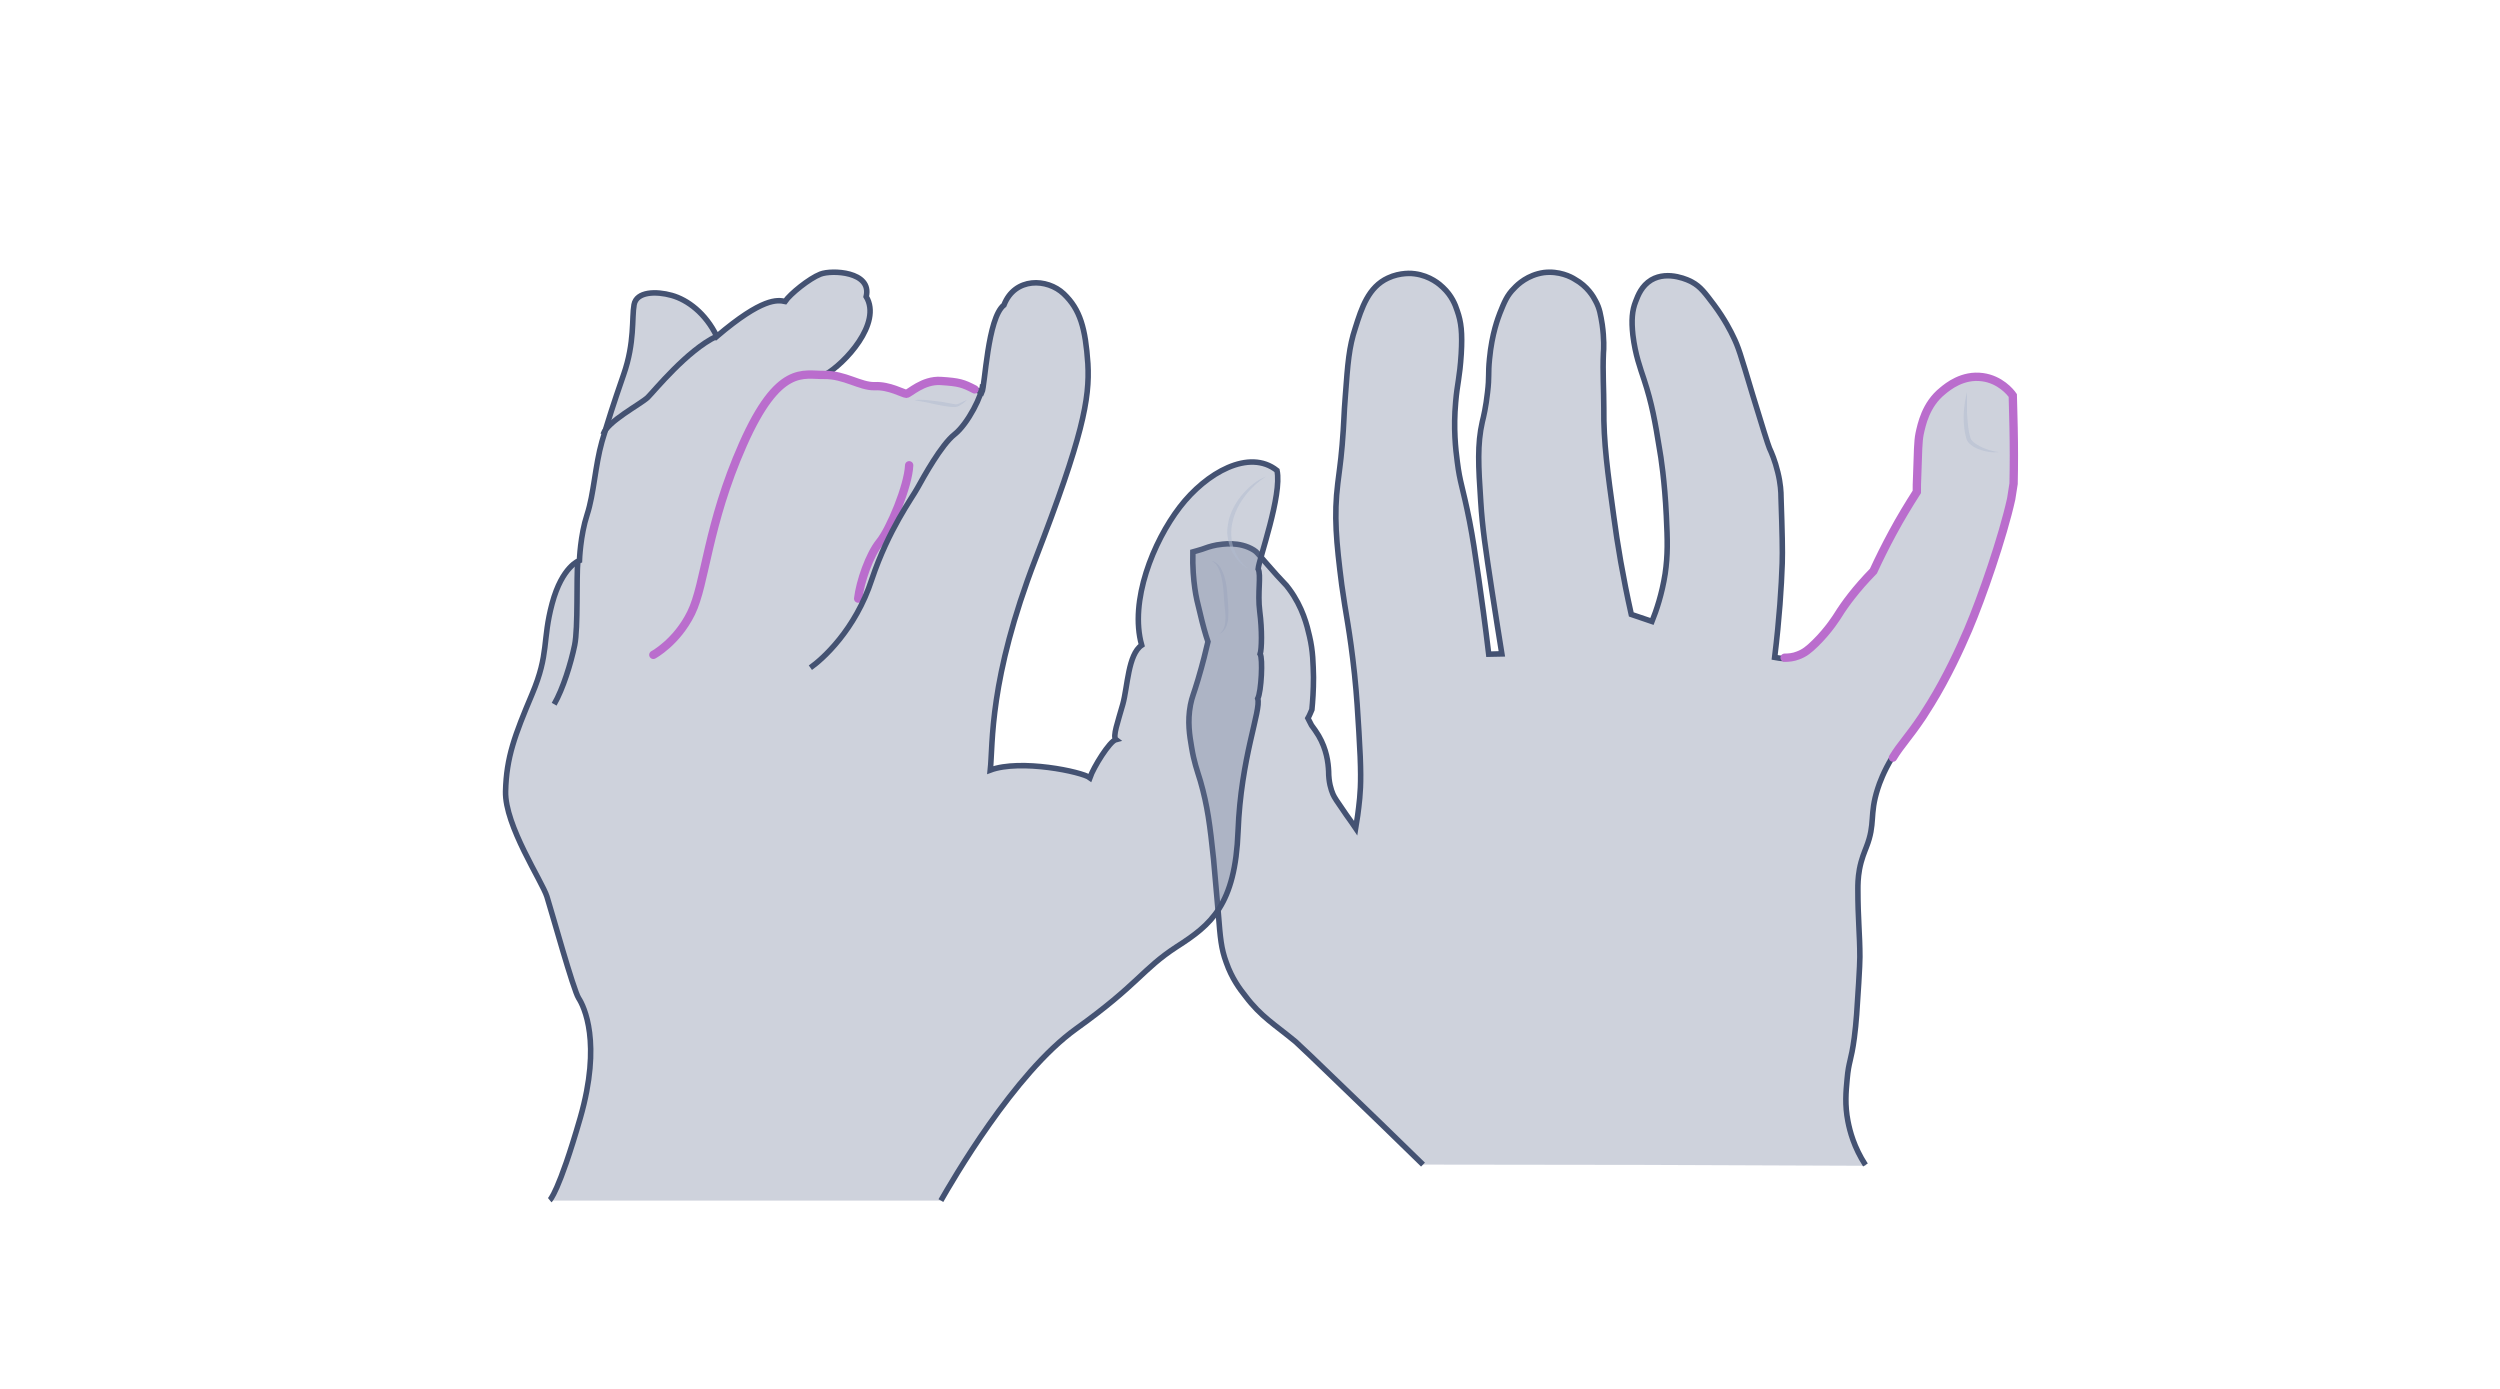
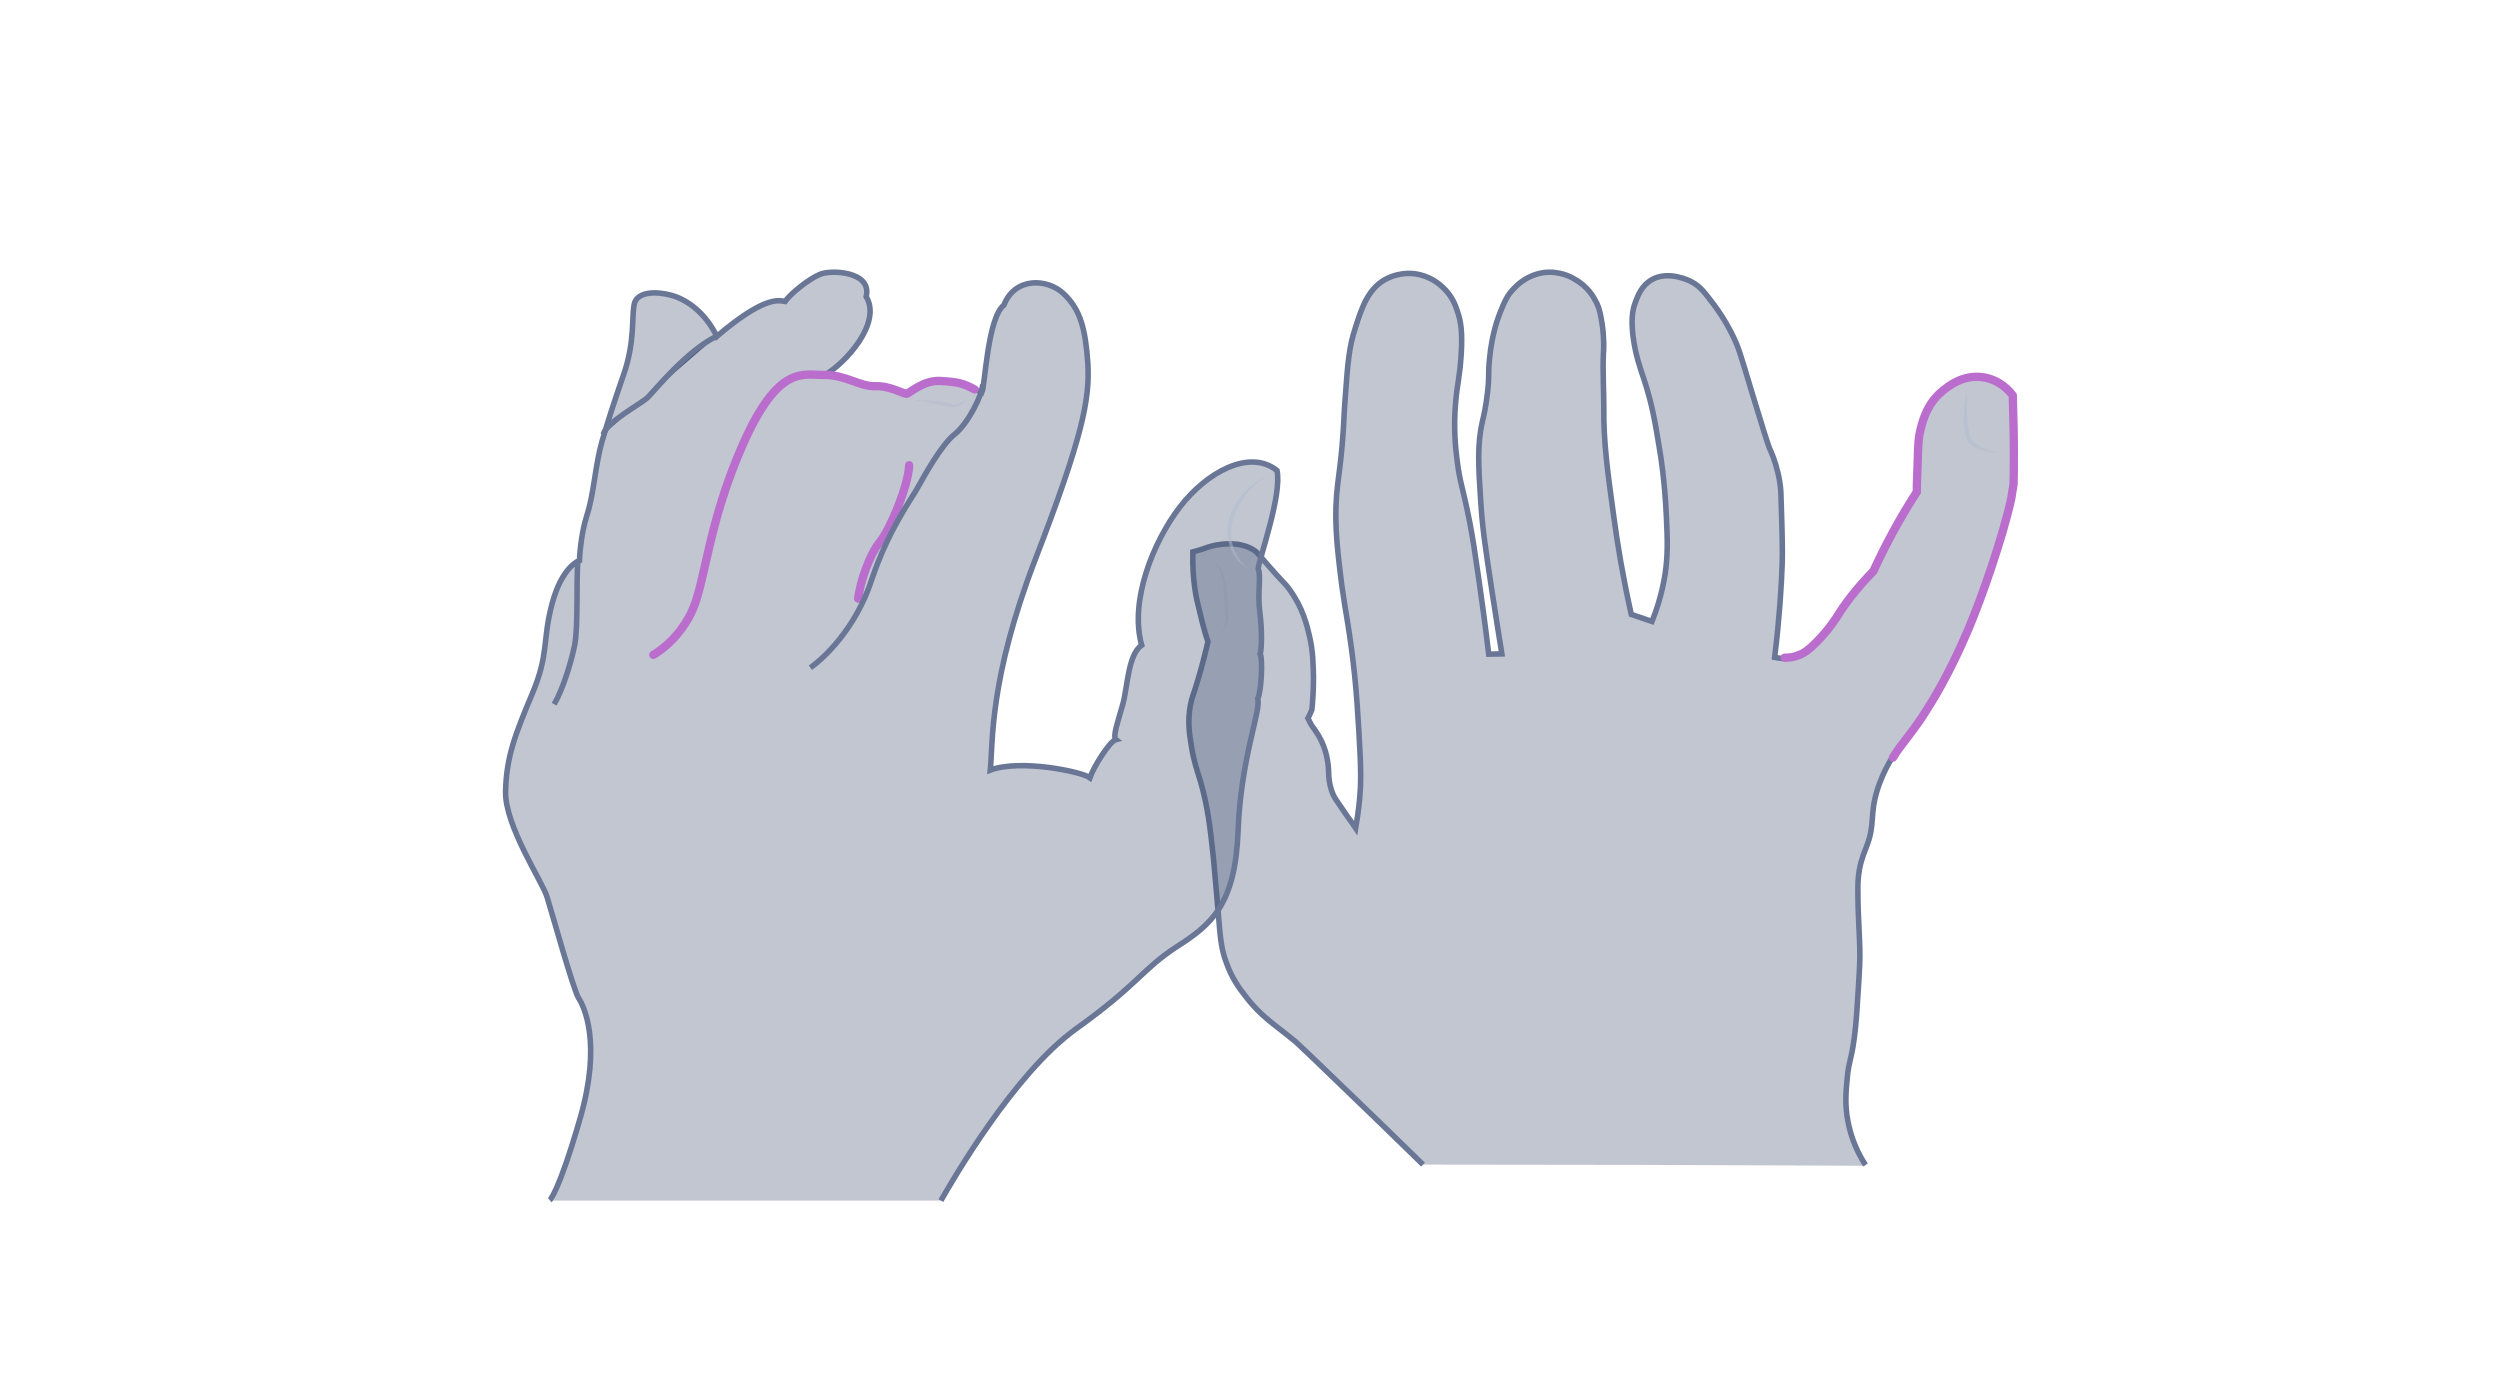
<svg xmlns="http://www.w3.org/2000/svg" width="900" height="500" viewBox="0 0 900 500" fill="none">
-   <path opacity="0.33" d="M512.283 419.258C501.388 408.582 492.069 399.592 484.471 392.287C473.432 381.611 467.841 376.273 466.407 375.009C458.952 368.828 453.934 366.018 448.343 358.573C446.336 356.045 443.469 352.252 441.462 346.493C439.598 341.435 439.311 337.783 438.594 328.793C437.734 318.819 437.304 313.762 436.874 309.267C435.584 297.046 434.724 290.162 432.143 281.172C430.853 276.958 429.849 274.289 428.989 269.091C428.272 264.877 427.412 259.82 428.559 253.779C429.132 250.83 429.706 249.987 431.283 244.649C433.003 238.889 434.15 234.113 434.867 231.023C434.007 228.494 433.003 224.982 432 220.628C431.139 217.256 430.566 214.868 430.136 211.778C429.706 208.687 429.276 204.192 429.419 198.714C430.566 198.433 431.569 198.011 432.716 197.73C433.863 197.309 435.727 196.606 438.021 196.185C439.885 195.904 446.193 194.78 451.354 198.011C452.501 198.714 452.787 199.275 455.511 202.366C462.679 210.654 462.536 209.811 464.113 212.059C468.988 218.661 470.564 225.263 471.425 229.056C472.715 234.535 472.715 238.889 472.858 243.806C472.858 248.582 472.572 252.515 472.285 255.465C471.855 256.449 471.425 257.572 470.851 258.556C471.281 259.398 471.711 260.241 472.141 261.084C473.002 262.208 473.862 263.472 474.722 264.877C477.589 269.794 478.163 274.57 478.306 277.66C478.306 281.593 479.166 284.262 479.883 285.948C480.457 287.212 481.03 288.055 484.614 293.253C486.048 295.219 487.195 296.905 488.055 298.169C488.485 295.641 489.058 291.848 489.489 287.353C489.919 282.717 490.062 277.098 489.202 263.472C488.772 256.589 488.485 250.97 487.625 242.682C485.904 226.668 484.471 221.189 483.037 210.654C481.03 194.921 480.17 185.649 481.604 173.99C481.89 171.181 482.607 167.107 483.181 160.224C483.897 151.795 483.754 149.407 484.327 142.524C485.188 130.864 485.618 124.965 487.912 118.081C490.205 110.777 492.643 103.332 499.667 100.101C504.112 97.993 508.556 98.415 509.273 98.555C514.864 99.258 518.448 102.489 519.452 103.472C522.606 106.422 523.896 109.653 524.613 111.9C526.046 115.974 526.476 119.767 526.046 127.353C525.473 136.343 524.613 137.888 524.039 144.771C523.179 154.324 524.039 161.769 524.613 166.124C525.616 174.131 526.476 174.692 529.057 187.757C530.204 193.656 530.921 198.573 532.354 208.406C533.358 215.43 534.648 224.561 535.938 235.518C537.515 235.518 539.092 235.377 540.669 235.377C539.809 229.899 538.519 222.173 537.085 212.621C534.792 197.59 533.645 190.004 533.071 180.592C532.211 167.809 531.781 159.943 533.645 151.795C534.075 150.109 534.935 146.457 535.508 141.26C536.225 135.36 535.652 134.798 536.225 129.179C537.085 120.048 539.379 114.289 539.953 112.743C541.53 108.81 542.533 106.281 545.114 103.753C546.404 102.348 549.988 98.977 555.723 98.134C561.314 97.432 565.615 99.679 566.905 100.522C571.493 103.051 573.643 106.843 574.36 108.248C575.937 111.058 576.224 113.446 576.797 116.817C577.514 121.874 577.371 125.807 577.227 127.212C576.941 133.814 577.371 140.417 577.371 146.879C577.227 159.24 578.804 170.338 580.955 185.93C582.245 195.764 584.252 207.704 587.263 221.189C589.7 222.032 592.28 222.875 594.718 223.718C596.295 219.785 598.302 213.885 599.449 206.58C600.452 199.697 600.309 194.499 599.879 185.649C599.305 173.288 597.872 164.016 597.442 161.769C595.865 151.936 594.718 145.333 591.85 136.624C590.56 132.691 588.696 127.774 587.836 120.61C587.263 115.272 587.549 111.76 588.84 108.529C589.7 106.281 590.99 102.91 594.431 100.803C600.596 97.151 608.337 101.084 609.054 101.505C612.208 103.191 613.785 105.439 617.082 109.793C620.953 114.991 623.247 119.627 623.964 121.172C625.828 124.965 626.401 126.931 630.989 142.243C634.573 154.043 636.437 159.943 637.01 161.347C637.727 162.893 639.017 165.843 640.021 170.057C641.024 174.131 641.168 177.221 641.168 179.047C641.598 191.83 641.741 198.292 641.598 202.787C641.311 211.216 640.594 222.594 638.874 236.642C639.734 236.782 640.881 237.063 642.314 237.063C643.748 237.063 645.468 236.923 647.189 236.22C649.483 235.377 651.06 234.113 653.353 231.865C658.371 226.949 661.238 222.173 661.525 221.751C663.962 217.818 667.977 212.34 674.285 205.878C676.292 201.523 678.586 196.887 681.166 192.111C684.033 186.773 687.044 181.857 689.911 177.361C689.911 175.957 689.911 173.85 690.055 171.181C690.341 163.174 690.341 159.24 690.915 156.431C691.632 153.2 693.065 145.895 699.23 140.979C701.094 139.433 706.398 135.079 713.566 136.062C719.874 136.905 723.602 141.4 724.462 142.664C724.605 146.457 724.605 150.39 724.749 154.324C724.892 161.066 724.892 167.809 724.749 174.412C724.462 176.238 724.175 178.064 723.889 179.89C720.878 193.516 713.423 215.149 708.405 226.949C705.538 233.692 700.664 244.227 694.929 253.499C693.209 256.168 691.918 258.275 691.918 258.275C686.614 266.141 684.32 268.108 681.309 273.024C678.299 277.941 676.722 282.296 676.148 284.122C672.994 293.815 675.432 296.624 671.991 305.334C671.417 306.879 670.27 309.407 669.554 313.2C668.98 316.431 668.98 318.819 668.98 320.364C668.98 331.181 669.697 336.659 669.697 344.807C669.697 346.633 669.554 349.162 669.267 354.219C668.693 363.63 668.407 368.407 667.69 373.885C666.543 382.454 665.683 382.173 665.109 388.775C664.679 393.411 664.249 398.047 665.396 403.947C666.113 407.599 667.546 413.218 671.704 419.68C618.229 419.399 565.328 419.258 512.283 419.258Z" fill="#697695" />
-   <path d="M512.283 419.258C501.388 408.582 492.069 399.592 484.471 392.287C473.432 381.611 467.841 376.273 466.407 375.009C458.952 368.828 453.934 366.018 448.343 358.573C446.336 356.045 443.469 352.252 441.462 346.493C439.598 341.435 439.311 337.783 438.594 328.793C437.734 318.819 437.304 313.762 436.874 309.267C435.584 297.046 434.724 290.162 432.143 281.172C430.853 276.958 429.849 274.289 428.989 269.091C428.272 264.877 427.412 259.82 428.559 253.779C429.132 250.83 429.706 249.987 431.283 244.649C433.003 238.889 434.15 234.113 434.867 231.023C434.007 228.494 433.003 224.982 432 220.628C431.139 217.256 430.566 214.868 430.136 211.778C429.706 208.687 429.276 204.192 429.419 198.714C430.566 198.433 431.569 198.011 432.716 197.73C433.863 197.309 435.727 196.606 438.021 196.185C439.885 195.904 446.193 194.78 451.354 198.011C452.501 198.714 452.787 199.275 455.511 202.366C462.679 210.654 462.536 209.811 464.113 212.059C468.988 218.661 470.564 225.263 471.425 229.056C472.715 234.535 472.715 238.889 472.858 243.806C472.858 248.582 472.572 252.515 472.285 255.465C471.855 256.449 471.425 257.572 470.851 258.556C471.281 259.398 471.711 260.241 472.141 261.084C473.002 262.208 473.862 263.472 474.722 264.877C477.589 269.794 478.163 274.57 478.306 277.66C478.306 281.593 479.166 284.262 479.883 285.948C480.457 287.212 481.03 288.055 484.614 293.253C486.048 295.219 487.195 296.905 488.055 298.169C488.485 295.641 489.058 291.848 489.489 287.353C489.919 282.717 490.062 277.098 489.202 263.472C488.772 256.589 488.485 250.97 487.625 242.682C485.904 226.668 484.471 221.189 483.037 210.654C481.03 194.921 480.17 185.649 481.604 173.99C481.89 171.181 482.607 167.107 483.181 160.224C483.897 151.795 483.754 149.407 484.327 142.524C485.188 130.864 485.618 124.965 487.912 118.081C490.205 110.777 492.643 103.332 499.667 100.101C504.112 97.993 508.556 98.415 509.273 98.555C514.864 99.258 518.448 102.489 519.452 103.472C522.606 106.422 523.896 109.653 524.613 111.9C526.046 115.974 526.476 119.767 526.046 127.353C525.473 136.343 524.613 137.888 524.039 144.771C523.179 154.324 524.039 161.769 524.613 166.124C525.616 174.131 526.476 174.692 529.057 187.757C530.204 193.656 530.921 198.573 532.354 208.406C533.358 215.43 534.648 224.561 535.938 235.518C537.515 235.518 539.092 235.377 540.669 235.377C539.809 229.899 538.519 222.173 537.085 212.621C534.792 197.59 533.645 190.004 533.071 180.592C532.211 167.809 531.781 159.943 533.645 151.795C534.075 150.109 534.935 146.457 535.508 141.26C536.225 135.36 535.652 134.798 536.225 129.179C537.085 120.048 539.379 114.289 539.953 112.743C541.53 108.81 542.533 106.281 545.114 103.753C546.404 102.348 549.988 98.977 555.723 98.134C561.314 97.432 565.615 99.679 566.905 100.522C571.493 103.051 573.643 106.843 574.36 108.248C575.937 111.058 576.224 113.446 576.797 116.817C577.514 121.874 577.371 125.807 577.227 127.212C576.941 133.814 577.371 140.417 577.371 146.879C577.227 159.24 578.804 170.338 580.955 185.93C582.245 195.764 584.252 207.704 587.263 221.189C589.7 222.032 592.28 222.875 594.718 223.718C596.295 219.785 598.302 213.885 599.449 206.58C600.452 199.697 600.309 194.499 599.879 185.649C599.305 173.288 597.872 164.016 597.442 161.769C595.865 151.936 594.718 145.333 591.85 136.624C590.56 132.691 588.696 127.774 587.836 120.61C587.263 115.272 587.549 111.76 588.84 108.529C589.7 106.281 590.99 102.91 594.431 100.803C600.596 97.151 608.337 101.084 609.054 101.505C612.208 103.191 613.785 105.439 617.082 109.793C620.953 114.991 623.247 119.627 623.964 121.172C625.828 124.965 626.401 126.931 630.989 142.243C634.573 154.043 636.436 159.943 637.01 161.347C637.727 162.893 639.017 165.843 640.021 170.057C641.024 174.131 641.168 177.221 641.168 179.047C641.598 191.83 641.741 198.292 641.598 202.787C641.311 211.216 640.594 222.594 638.874 236.642C639.734 236.782 640.881 237.063 642.314 237.063" stroke="#445272" stroke-width="2" stroke-miterlimit="10" />
-   <path d="M681.167 272.744C678.156 277.661 676.579 282.015 676.006 283.842C672.852 293.534 675.289 296.344 671.848 305.053C671.275 306.598 670.128 309.127 669.411 312.92C668.838 316.151 668.838 318.539 668.838 320.084C668.838 330.901 669.554 336.379 669.554 344.527C669.554 346.353 669.411 348.881 669.124 353.938C668.551 363.35 668.264 368.126 667.547 373.605C666.4 382.174 665.54 381.893 664.967 388.495C664.537 393.131 664.107 397.766 665.254 403.666C665.97 407.319 667.404 412.937 671.562 419.399" stroke="#445272" stroke-width="2" stroke-miterlimit="10" />
+   <path opacity="0.33" d="M512.283 419.258C501.388 408.582 492.069 399.592 484.471 392.287C473.432 381.611 467.841 376.273 466.407 375.009C458.952 368.828 453.934 366.018 448.343 358.573C446.336 356.045 443.469 352.252 441.462 346.493C439.598 341.435 439.311 337.783 438.594 328.793C437.734 318.819 437.304 313.762 436.874 309.267C435.584 297.046 434.724 290.162 432.143 281.172C430.853 276.958 429.849 274.289 428.989 269.091C428.272 264.877 427.412 259.82 428.559 253.779C429.132 250.83 429.706 249.987 431.283 244.649C433.003 238.889 434.15 234.113 434.867 231.023C434.007 228.494 433.003 224.982 432 220.628C431.139 217.256 430.566 214.868 430.136 211.778C429.706 208.687 429.276 204.192 429.419 198.714C430.566 198.433 431.569 198.011 432.716 197.73C433.863 197.309 435.727 196.606 438.021 196.185C439.885 195.904 446.193 194.78 451.354 198.011C452.501 198.714 452.787 199.275 455.511 202.366C462.679 210.654 462.536 209.811 464.113 212.059C468.988 218.661 470.564 225.263 471.425 229.056C472.715 234.535 472.715 238.889 472.858 243.806C472.858 248.582 472.572 252.515 472.285 255.465C471.855 256.449 471.425 257.572 470.851 258.556C471.281 259.398 471.711 260.241 472.141 261.084C473.002 262.208 473.862 263.472 474.722 264.877C477.589 269.794 478.163 274.57 478.306 277.66C478.306 281.593 479.166 284.262 479.883 285.948C480.457 287.212 481.03 288.055 484.614 293.253C486.048 295.219 487.195 296.905 488.055 298.169C488.485 295.641 489.058 291.848 489.489 287.353C489.919 282.717 490.062 277.098 489.202 263.472C488.772 256.589 488.485 250.97 487.625 242.682C485.904 226.668 484.471 221.189 483.037 210.654C481.03 194.921 480.17 185.649 481.604 173.99C481.89 171.181 482.607 167.107 483.181 160.224C483.897 151.795 483.754 149.407 484.327 142.524C485.188 130.864 485.618 124.965 487.912 118.081C490.205 110.777 492.643 103.332 499.667 100.101C504.112 97.993 508.556 98.415 509.273 98.555C514.864 99.258 518.448 102.489 519.452 103.472C522.606 106.422 523.896 109.653 524.613 111.9C526.046 115.974 526.476 119.767 526.046 127.353C525.473 136.343 524.613 137.888 524.039 144.771C523.179 154.324 524.039 161.769 524.613 166.124C525.616 174.131 526.476 174.692 529.057 187.757C530.204 193.656 530.921 198.573 532.354 208.406C533.358 215.43 534.648 224.561 535.938 235.518C537.515 235.518 539.092 235.377 540.669 235.377C539.809 229.899 538.519 222.173 537.085 212.621C534.792 197.59 533.645 190.004 533.071 180.592C532.211 167.809 531.781 159.943 533.645 151.795C534.075 150.109 534.935 146.457 535.508 141.26C536.225 135.36 535.652 134.798 536.225 129.179C537.085 120.048 539.379 114.289 539.953 112.743C541.53 108.81 542.533 106.281 545.114 103.753C546.404 102.348 549.988 98.977 555.723 98.134C561.314 97.432 565.615 99.679 566.905 100.522C571.493 103.051 573.643 106.843 574.36 108.248C575.937 111.058 576.224 113.446 576.797 116.817C577.514 121.874 577.371 125.807 577.227 127.212C576.941 133.814 577.371 140.417 577.371 146.879C577.227 159.24 578.804 170.338 580.955 185.93C582.245 195.764 584.252 207.704 587.263 221.189C589.7 222.032 592.28 222.875 594.718 223.718C596.295 219.785 598.302 213.885 599.449 206.58C600.452 199.697 600.309 194.499 599.879 185.649C599.305 173.288 597.872 164.016 597.442 161.769C595.865 151.936 594.718 145.333 591.85 136.624C590.56 132.691 588.696 127.774 587.836 120.61C587.263 115.272 587.549 111.76 588.84 108.529C589.7 106.281 590.99 102.91 594.431 100.803C600.596 97.151 608.337 101.084 609.054 101.505C612.208 103.191 613.785 105.439 617.082 109.793C620.953 114.991 623.247 119.627 623.964 121.172C625.828 124.965 626.401 126.931 630.989 142.243C634.573 154.043 636.437 159.943 637.01 161.347C637.727 162.893 639.017 165.843 640.021 170.057C641.024 174.131 641.168 177.221 641.168 179.047C641.598 191.83 641.741 198.292 641.598 202.787C641.311 211.216 640.594 222.594 638.874 236.642C639.734 236.782 640.881 237.063 642.314 237.063C643.748 237.063 645.468 236.923 647.189 236.22C649.483 235.377 651.06 234.113 653.353 231.865C658.371 226.949 661.238 222.173 661.525 221.751C663.962 217.818 667.977 212.34 674.285 205.878C676.292 201.523 678.586 196.887 681.166 192.111C684.033 186.773 687.044 181.857 689.911 177.361C689.911 175.957 689.911 173.85 690.055 171.181C690.341 163.174 690.341 159.24 690.915 156.431C691.632 153.2 693.065 145.895 699.23 140.979C701.094 139.433 706.398 135.079 713.566 136.062C719.874 136.905 723.602 141.4 724.462 142.664C724.605 146.457 724.605 150.39 724.749 154.324C724.892 161.066 724.892 167.809 724.749 174.412C724.462 176.238 724.175 178.064 723.889 179.89C720.878 193.516 713.423 215.149 708.405 226.949C705.538 233.692 700.664 244.227 694.929 253.499C693.209 256.168 691.918 258.275 691.918 258.275C686.614 266.141 684.32 268.108 681.309 273.024C678.299 277.941 676.722 282.296 676.148 284.122C672.994 293.815 675.432 296.624 671.991 305.334C671.417 306.879 670.27 309.407 669.554 313.2C668.98 316.431 668.98 318.819 668.98 320.364C668.98 331.181 669.697 336.659 669.697 344.807C669.697 346.633 669.554 349.162 669.267 354.219C668.693 363.63 668.407 368.407 667.69 373.885C666.543 382.454 665.683 382.173 665.109 388.775C664.679 393.411 664.249 398.047 665.396 403.947C666.113 407.599 667.546 413.218 671.704 419.68C618.229 419.399 565.328 419.258 512.283 419.258Z" fill="#445272" />
+   <path d="M512.283 419.258C501.388 408.582 492.069 399.592 484.471 392.287C473.432 381.611 467.841 376.273 466.407 375.009C458.952 368.828 453.934 366.018 448.343 358.573C446.336 356.045 443.469 352.252 441.462 346.493C439.598 341.435 439.311 337.783 438.594 328.793C437.734 318.819 437.304 313.762 436.874 309.267C435.584 297.046 434.724 290.162 432.143 281.172C430.853 276.958 429.849 274.289 428.989 269.091C428.272 264.877 427.412 259.82 428.559 253.779C429.132 250.83 429.706 249.987 431.283 244.649C433.003 238.889 434.15 234.113 434.867 231.023C434.007 228.494 433.003 224.982 432 220.628C431.139 217.256 430.566 214.868 430.136 211.778C429.706 208.687 429.276 204.192 429.419 198.714C430.566 198.433 431.569 198.011 432.716 197.73C433.863 197.309 435.727 196.606 438.021 196.185C439.885 195.904 446.193 194.78 451.354 198.011C452.501 198.714 452.787 199.275 455.511 202.366C462.679 210.654 462.536 209.811 464.113 212.059C468.988 218.661 470.564 225.263 471.425 229.056C472.715 234.535 472.715 238.889 472.858 243.806C472.858 248.582 472.572 252.515 472.285 255.465C471.855 256.449 471.425 257.572 470.851 258.556C471.281 259.398 471.711 260.241 472.141 261.084C473.002 262.208 473.862 263.472 474.722 264.877C477.589 269.794 478.163 274.57 478.306 277.66C478.306 281.593 479.166 284.262 479.883 285.948C480.457 287.212 481.03 288.055 484.614 293.253C486.048 295.219 487.195 296.905 488.055 298.169C488.485 295.641 489.058 291.848 489.489 287.353C489.919 282.717 490.062 277.098 489.202 263.472C488.772 256.589 488.485 250.97 487.625 242.682C485.904 226.668 484.471 221.189 483.037 210.654C481.03 194.921 480.17 185.649 481.604 173.99C481.89 171.181 482.607 167.107 483.181 160.224C483.897 151.795 483.754 149.407 484.327 142.524C485.188 130.864 485.618 124.965 487.912 118.081C490.205 110.777 492.643 103.332 499.667 100.101C504.112 97.993 508.556 98.415 509.273 98.555C514.864 99.258 518.448 102.489 519.452 103.472C522.606 106.422 523.896 109.653 524.613 111.9C526.046 115.974 526.476 119.767 526.046 127.353C525.473 136.343 524.613 137.888 524.039 144.771C523.179 154.324 524.039 161.769 524.613 166.124C525.616 174.131 526.476 174.692 529.057 187.757C530.204 193.656 530.921 198.573 532.354 208.406C533.358 215.43 534.648 224.561 535.938 235.518C537.515 235.518 539.092 235.377 540.669 235.377C539.809 229.899 538.519 222.173 537.085 212.621C534.792 197.59 533.645 190.004 533.071 180.592C532.211 167.809 531.781 159.943 533.645 151.795C534.075 150.109 534.935 146.457 535.508 141.26C536.225 135.36 535.652 134.798 536.225 129.179C537.085 120.048 539.379 114.289 539.953 112.743C541.53 108.81 542.533 106.281 545.114 103.753C546.404 102.348 549.988 98.977 555.723 98.134C561.314 97.432 565.615 99.679 566.905 100.522C571.493 103.051 573.643 106.843 574.36 108.248C575.937 111.058 576.224 113.446 576.797 116.817C577.514 121.874 577.371 125.807 577.227 127.212C576.941 133.814 577.371 140.417 577.371 146.879C577.227 159.24 578.804 170.338 580.955 185.93C582.245 195.764 584.252 207.704 587.263 221.189C589.7 222.032 592.28 222.875 594.718 223.718C596.295 219.785 598.302 213.885 599.449 206.58C600.452 199.697 600.309 194.499 599.879 185.649C599.305 173.288 597.872 164.016 597.442 161.769C595.865 151.936 594.718 145.333 591.85 136.624C590.56 132.691 588.696 127.774 587.836 120.61C587.263 115.272 587.549 111.76 588.84 108.529C589.7 106.281 590.99 102.91 594.431 100.803C600.596 97.151 608.337 101.084 609.054 101.505C612.208 103.191 613.785 105.439 617.082 109.793C620.953 114.991 623.247 119.627 623.964 121.172C625.828 124.965 626.401 126.931 630.989 142.243C634.573 154.043 636.436 159.943 637.01 161.347C637.727 162.893 639.017 165.843 640.021 170.057C641.024 174.131 641.168 177.221 641.168 179.047C641.598 191.83 641.741 198.292 641.598 202.787C641.311 211.216 640.594 222.594 638.874 236.642C639.734 236.782 640.881 237.063 642.314 237.063" stroke="#697695" stroke-width="2" stroke-miterlimit="10" />
+   <path d="M681.167 272.744C678.156 277.661 676.579 282.015 676.006 283.842C672.852 293.534 675.289 296.344 671.848 305.053C671.275 306.598 670.128 309.127 669.411 312.92C668.838 316.151 668.838 318.539 668.838 320.084C668.838 330.901 669.554 336.379 669.554 344.527C669.554 346.353 669.411 348.881 669.124 353.938C668.551 363.35 668.264 368.126 667.547 373.605C666.4 382.174 665.54 381.893 664.967 388.495C664.537 393.131 664.107 397.766 665.254 403.666C665.97 407.319 667.404 412.937 671.562 419.399" stroke="#697695" stroke-width="2" stroke-miterlimit="10" />
  <path d="M642.458 236.783C643.892 236.783 645.612 236.642 647.332 235.94C649.626 235.097 651.203 233.833 653.497 231.585C658.515 226.669 661.382 221.892 661.669 221.471C664.106 217.538 668.12 212.059 674.428 205.597C676.435 201.243 678.729 196.607 681.31 191.831C684.177 186.493 687.188 181.576 690.055 177.081C690.055 175.676 690.055 173.569 690.198 170.9C690.485 162.893 690.485 158.96 691.058 156.15C691.775 152.92 693.209 145.615 699.373 140.698C701.237 139.153 706.542 134.798 713.71 135.782C720.018 136.625 723.745 141.12 724.606 142.384C724.749 146.177 724.749 150.11 724.892 154.043C725.036 160.786 725.036 167.529 724.892 174.131C724.606 175.957 724.319 177.783 724.032 179.61C721.021 193.236 713.567 214.869 708.549 226.669C705.681 233.411 700.807 243.947 695.073 253.218C693.352 255.887 692.062 257.994 692.062 257.994C686.757 265.861 684.464 267.828 681.453 272.744" stroke="#BA6DCD" stroke-width="3" stroke-miterlimit="10" stroke-linecap="round" />
  <g opacity="0.5">
    <path d="M708.119 141.119C708.119 143.507 708.119 146.036 708.119 148.424C708.262 150.812 708.405 153.2 708.835 155.588C708.979 156.15 709.122 156.712 709.266 157.274C709.409 157.836 709.552 158.257 709.982 158.678C710.699 159.521 711.703 160.083 712.706 160.645C714.857 161.769 717.151 162.471 719.588 162.752C717.151 163.033 714.57 162.612 712.133 161.628C710.986 161.207 709.839 160.505 708.835 159.521C708.405 159.1 707.975 158.257 707.832 157.695C707.689 157.133 707.545 156.431 707.402 155.869C706.972 153.481 706.828 150.952 706.972 148.564C707.115 145.895 707.545 143.367 708.119 141.119Z" fill="#B1BBD0" />
  </g>
  <g opacity="0.5">
    <path d="M439.024 228.214C440.027 227.371 440.601 226.388 440.887 225.264C441.174 224.14 441.174 223.016 441.174 221.893C441.174 220.769 441.031 219.505 440.887 218.381L440.6 214.869C440.457 212.481 440.314 210.093 439.74 207.845C439.454 206.721 439.167 205.598 438.593 204.474C438.163 203.491 437.447 202.507 436.156 201.945C437.447 202.086 438.45 203.069 439.167 204.052C439.884 205.176 440.314 206.3 440.744 207.424C441.461 209.812 441.747 212.2 441.891 214.588C442.034 216.976 442.321 219.364 442.178 221.893C442.178 223.157 441.891 224.421 441.461 225.545C441.031 226.669 440.17 227.652 439.024 228.214Z" fill="#B1BBD0" />
  </g>
-   <path opacity="0.33" d="M338.72 432.215C342.623 425.42 365.032 386.386 387.44 370.338C409.849 354.291 411.15 348.942 423.583 340.846C436.016 332.894 444.69 325.81 445.702 299.209C446.714 272.608 454.087 255.693 452.786 251.501C454.087 249.043 454.666 236.899 453.654 235.453C454.232 233.718 454.377 226.779 453.509 220.129C452.642 213.478 454.087 206.973 452.931 204.804C453.22 201.335 461.605 178.203 459.726 169.384C449.75 161.433 434.281 170.107 424.74 182.54C415.198 194.973 406.524 216.37 411.005 232.273C406.09 235.598 405.945 247.308 404.21 253.525C402.476 259.741 400.452 265.235 401.753 266.247C399.44 266.825 393.657 276.222 392.356 279.981C389.464 277.813 367.345 273.186 356.502 277.234C357.514 267.548 355.924 244.85 372.839 201.045C389.753 157.24 392.356 143.651 391.633 130.928C390.765 118.206 388.886 111.411 382.958 105.773C377.031 100.135 365.321 99.701 361.417 109.821C355.49 114.447 354.478 139.169 353.611 141.482C349.418 139.313 345.515 137.723 339.009 137.29C332.503 136.856 327.588 141.916 326.576 141.916C325.564 141.916 320.359 138.88 315.155 139.169C309.95 139.314 304.312 134.976 296.939 135.121C304.167 131.073 317.612 116.471 311.829 106.93C313.998 97.822 299.396 97.243 295.348 98.834C291.3 100.424 284.506 105.918 282.626 108.664C279.879 108.086 274.53 107.219 258.049 121.242C254.001 112.857 247.495 108.086 241.857 106.496C236.219 104.906 229.135 105.05 228.267 109.821C227.4 114.592 228.557 123.411 224.509 134.976C220.461 146.687 219.304 150.445 216.702 159.12C214.244 167.794 213.81 177.914 211.353 185.432C208.895 192.949 208.606 201.913 208.606 201.913C208.606 201.913 202.389 203.937 198.775 217.382C195.161 230.827 197.763 235.309 191.546 250.055C185.33 264.801 182.294 272.753 182.005 285.041C181.715 297.33 195.161 317.425 196.895 322.919C198.63 328.413 206.437 356.604 208.317 359.495C210.196 362.387 216.702 375.398 208.895 402.578C201.088 429.612 197.907 432.215 197.907 432.215H338.72V432.215Z" fill="#697695" />
-   <path d="M338.72 432.215C342.623 425.42 365.032 386.386 387.44 370.338C409.849 354.291 411.15 348.942 423.583 340.846C436.016 332.894 444.69 325.81 445.702 299.209C446.714 272.608 454.087 255.693 452.786 251.501C454.087 249.043 454.666 236.899 453.654 235.453C454.232 233.718 454.377 226.779 453.509 220.129C452.642 213.479 454.087 206.973 452.931 204.804C453.22 201.335 461.605 178.203 459.726 169.384C449.75 161.433 434.281 170.107 424.74 182.54C415.198 194.973 406.524 216.37 411.005 232.273C406.09 235.598 405.945 247.308 404.21 253.525C402.476 259.741 400.452 265.235 401.753 266.247C399.44 266.825 393.657 276.222 392.356 279.981C389.464 277.813 367.345 273.186 356.502 277.234C357.514 267.548 355.924 244.85 372.839 201.045C389.753 157.24 392.356 143.651 391.633 130.928C390.765 118.206 388.886 111.411 382.958 105.773C377.031 100.135 365.321 99.701 361.417 109.821C355.49 114.447 354.623 139.024 353.466 141.338C349.273 139.169 345.515 137.579 339.009 137.145C332.503 136.711 327.588 141.771 326.576 141.771C325.564 141.771 320.359 138.735 315.155 139.024C309.95 139.169 304.312 134.832 296.939 134.976C304.167 130.928 317.612 116.327 311.829 106.785C313.998 97.677 299.396 97.099 295.348 98.689C291.3 100.279 284.506 105.773 282.626 108.52C279.879 107.942 274.53 107.074 258.049 121.098C254.001 112.712 247.495 107.942 241.857 106.351C236.219 104.761 229.135 104.906 228.267 109.676C227.4 114.447 228.557 123.266 224.509 134.832C220.461 146.542 219.304 150.301 216.702 158.975C214.244 167.649 213.81 177.769 211.353 185.287C208.895 192.805 208.606 201.768 208.606 201.768C208.606 201.768 202.389 203.792 198.775 217.237C195.161 230.682 197.763 235.164 191.546 249.91C185.33 264.657 182.294 272.608 182.005 284.897C181.715 297.185 195.161 317.281 196.895 322.774C198.63 328.268 206.437 356.459 208.317 359.351C210.196 362.242 216.702 375.254 208.895 402.433C201.088 429.468 197.907 432.07 197.907 432.07" stroke="#445272" stroke-width="2" stroke-miterlimit="10" />
+   <path opacity="0.33" d="M338.72 432.215C342.623 425.42 365.032 386.386 387.44 370.338C409.849 354.291 411.15 348.942 423.583 340.846C436.016 332.894 444.69 325.81 445.702 299.209C446.714 272.608 454.087 255.693 452.786 251.501C454.087 249.043 454.666 236.899 453.654 235.453C454.232 233.718 454.377 226.779 453.509 220.129C452.642 213.478 454.087 206.973 452.931 204.804C453.22 201.335 461.605 178.203 459.726 169.384C449.75 161.433 434.281 170.107 424.74 182.54C415.198 194.973 406.524 216.37 411.005 232.273C406.09 235.598 405.945 247.308 404.21 253.525C402.476 259.741 400.452 265.235 401.753 266.247C399.44 266.825 393.657 276.222 392.356 279.981C389.464 277.813 367.345 273.186 356.502 277.234C357.514 267.548 355.924 244.85 372.839 201.045C389.753 157.24 392.356 143.651 391.633 130.928C390.765 118.206 388.886 111.411 382.958 105.773C377.031 100.135 365.321 99.701 361.417 109.821C355.49 114.447 354.478 139.169 353.611 141.482C349.418 139.313 345.515 137.723 339.009 137.29C332.503 136.856 327.588 141.916 326.576 141.916C325.564 141.916 320.359 138.88 315.155 139.169C309.95 139.314 304.312 134.976 296.939 135.121C304.167 131.073 317.612 116.471 311.829 106.93C313.998 97.822 299.396 97.243 295.348 98.834C291.3 100.424 284.506 105.918 282.626 108.664C279.879 108.086 274.53 107.219 258.049 121.242C254.001 112.857 247.495 108.086 241.857 106.496C236.219 104.906 229.135 105.05 228.267 109.821C227.4 114.592 228.557 123.411 224.509 134.976C220.461 146.687 219.304 150.445 216.702 159.12C214.244 167.794 213.81 177.914 211.353 185.432C208.895 192.949 208.606 201.913 208.606 201.913C208.606 201.913 202.389 203.937 198.775 217.382C195.161 230.827 197.763 235.309 191.546 250.055C185.33 264.801 182.294 272.753 182.005 285.041C181.715 297.33 195.161 317.425 196.895 322.919C198.63 328.413 206.437 356.604 208.317 359.495C210.196 362.387 216.702 375.398 208.895 402.578C201.088 429.612 197.907 432.215 197.907 432.215H338.72V432.215Z" fill="#445272" />
+   <path d="M338.72 432.215C342.623 425.42 365.032 386.386 387.44 370.338C409.849 354.291 411.15 348.942 423.583 340.846C436.016 332.894 444.69 325.81 445.702 299.209C446.714 272.608 454.087 255.693 452.786 251.501C454.087 249.043 454.666 236.899 453.654 235.453C454.232 233.718 454.377 226.779 453.509 220.129C452.642 213.479 454.087 206.973 452.931 204.804C453.22 201.335 461.605 178.203 459.726 169.384C449.75 161.433 434.281 170.107 424.74 182.54C415.198 194.973 406.524 216.37 411.005 232.273C406.09 235.598 405.945 247.308 404.21 253.525C402.476 259.741 400.452 265.235 401.753 266.247C399.44 266.825 393.657 276.222 392.356 279.981C389.464 277.813 367.345 273.186 356.502 277.234C357.514 267.548 355.924 244.85 372.839 201.045C389.753 157.24 392.356 143.651 391.633 130.928C390.765 118.206 388.886 111.411 382.958 105.773C377.031 100.135 365.321 99.701 361.417 109.821C355.49 114.447 354.623 139.024 353.466 141.338C349.273 139.169 345.515 137.579 339.009 137.145C332.503 136.711 327.588 141.771 326.576 141.771C325.564 141.771 320.359 138.735 315.155 139.024C309.95 139.169 304.312 134.832 296.939 134.976C304.167 130.928 317.612 116.327 311.829 106.785C313.998 97.677 299.396 97.099 295.348 98.689C291.3 100.279 284.506 105.773 282.626 108.52C279.879 107.942 274.53 107.074 258.049 121.098C254.001 112.712 247.495 107.942 241.857 106.351C236.219 104.761 229.135 104.906 228.267 109.676C227.4 114.447 228.557 123.266 224.509 134.832C220.461 146.542 219.304 150.301 216.702 158.975C214.244 167.649 213.81 177.769 211.353 185.287C208.895 192.805 208.606 201.768 208.606 201.768C208.606 201.768 202.389 203.792 198.775 217.237C195.161 230.682 197.763 235.164 191.546 249.91C185.33 264.657 182.294 272.608 182.005 284.897C181.715 297.185 195.161 317.281 196.895 322.774C198.63 328.268 206.437 356.459 208.317 359.351C210.196 362.242 216.702 375.254 208.895 402.433C201.088 429.468 197.907 432.07 197.907 432.07" stroke="#697695" stroke-width="2" stroke-miterlimit="10" />
  <path d="M350.863 140.181C346.67 138.012 345.369 137.579 338.719 137.145C332.213 136.711 327.298 141.771 326.286 141.771C325.274 141.771 320.069 138.735 314.865 139.024C309.66 139.169 304.022 134.832 296.649 134.976C289.276 135.121 280.312 130.929 267.445 159.987C254.579 189.046 254 210.153 248.796 220.707C243.591 231.261 235.206 235.743 235.206 235.743" stroke="#BA6DCD" stroke-width="3" stroke-miterlimit="10" stroke-linecap="round" />
-   <path d="M199.498 253.526C202.679 248.032 205.57 238.635 206.871 232.274C208.172 225.913 207.449 207.986 208.028 201.914" stroke="#445272" stroke-width="2" stroke-miterlimit="10" />
+   <path d="M199.498 253.526C202.679 248.032 205.57 238.635 206.871 232.274C208.172 225.913 207.449 207.986 208.028 201.914" stroke="#697695" stroke-width="2" stroke-miterlimit="10" />
  <path d="M308.938 215.502C309.66 209.43 312.985 199.743 316.744 195.117C320.503 190.491 327.009 174.877 327.298 167.504" stroke="#BA6DCD" stroke-width="3" stroke-miterlimit="10" stroke-linecap="round" />
-   <path d="M217.135 156.373C218.58 151.747 230.58 145.53 233.182 143.072C235.64 140.615 247.35 126.158 257.904 121.098" stroke="#445272" stroke-width="2" stroke-miterlimit="10" />
-   <path d="M291.734 240.37C296.072 237.334 307.926 226.78 313.854 208.564C319.926 190.493 328.311 179.361 330.335 175.602C332.503 171.699 338.865 160.133 343.635 156.374C348.406 152.615 353.755 142.062 353.755 138.303" stroke="#445272" stroke-width="2" stroke-miterlimit="10" />
+   <path d="M217.135 156.373C218.58 151.747 230.58 145.53 233.182 143.072C235.64 140.615 247.35 126.158 257.904 121.098" fill="#445272" />
+   <path d="M217.135 156.373C218.58 151.747 230.58 145.53 233.182 143.072C235.64 140.615 247.35 126.158 257.904 121.098" stroke="#697695" stroke-width="2" stroke-miterlimit="10" />
+   <path d="M291.734 240.37C296.072 237.334 307.926 226.78 313.854 208.564C319.926 190.493 328.311 179.361 330.335 175.602C332.503 171.699 338.865 160.133 343.635 156.374C348.406 152.615 353.755 142.062 353.755 138.303" stroke="#697695" stroke-width="2" stroke-miterlimit="10" />
  <g opacity="0.5">
    <path d="M455.822 171.553C454.377 172.42 453.075 173.432 451.774 174.589C450.618 175.745 449.461 176.902 448.449 178.203C446.425 180.805 444.835 183.697 443.967 186.877C443.534 188.468 443.245 190.058 443.245 191.648C443.245 193.238 443.389 194.829 443.823 196.419C444.257 198.009 444.979 199.455 445.847 200.901C446.714 202.346 447.871 203.503 449.172 204.66C446.281 202.925 443.967 200.178 442.811 196.853C442.233 195.262 441.943 193.528 441.799 191.793C441.799 190.058 442.088 188.323 442.522 186.588C443.534 183.263 445.269 180.227 447.582 177.625C449.895 175.022 452.642 172.709 455.822 171.553Z" fill="#B1BBD0" />
  </g>
  <g opacity="0.5">
    <path d="M329.177 144.083C330.767 143.794 332.502 143.938 334.092 144.083C335.682 144.228 337.417 144.517 339.008 144.661L343.778 145.529C344.357 145.673 345.224 145.384 345.947 144.95C346.67 144.661 347.393 144.228 348.116 143.938C347.537 144.517 346.959 145.095 346.236 145.529C345.513 145.962 344.79 146.541 343.778 146.541C342.044 146.541 340.453 146.252 338.863 145.962C337.273 145.673 335.682 145.384 334.092 144.95L329.177 144.083Z" fill="#B1BBD0" />
  </g>
</svg>
